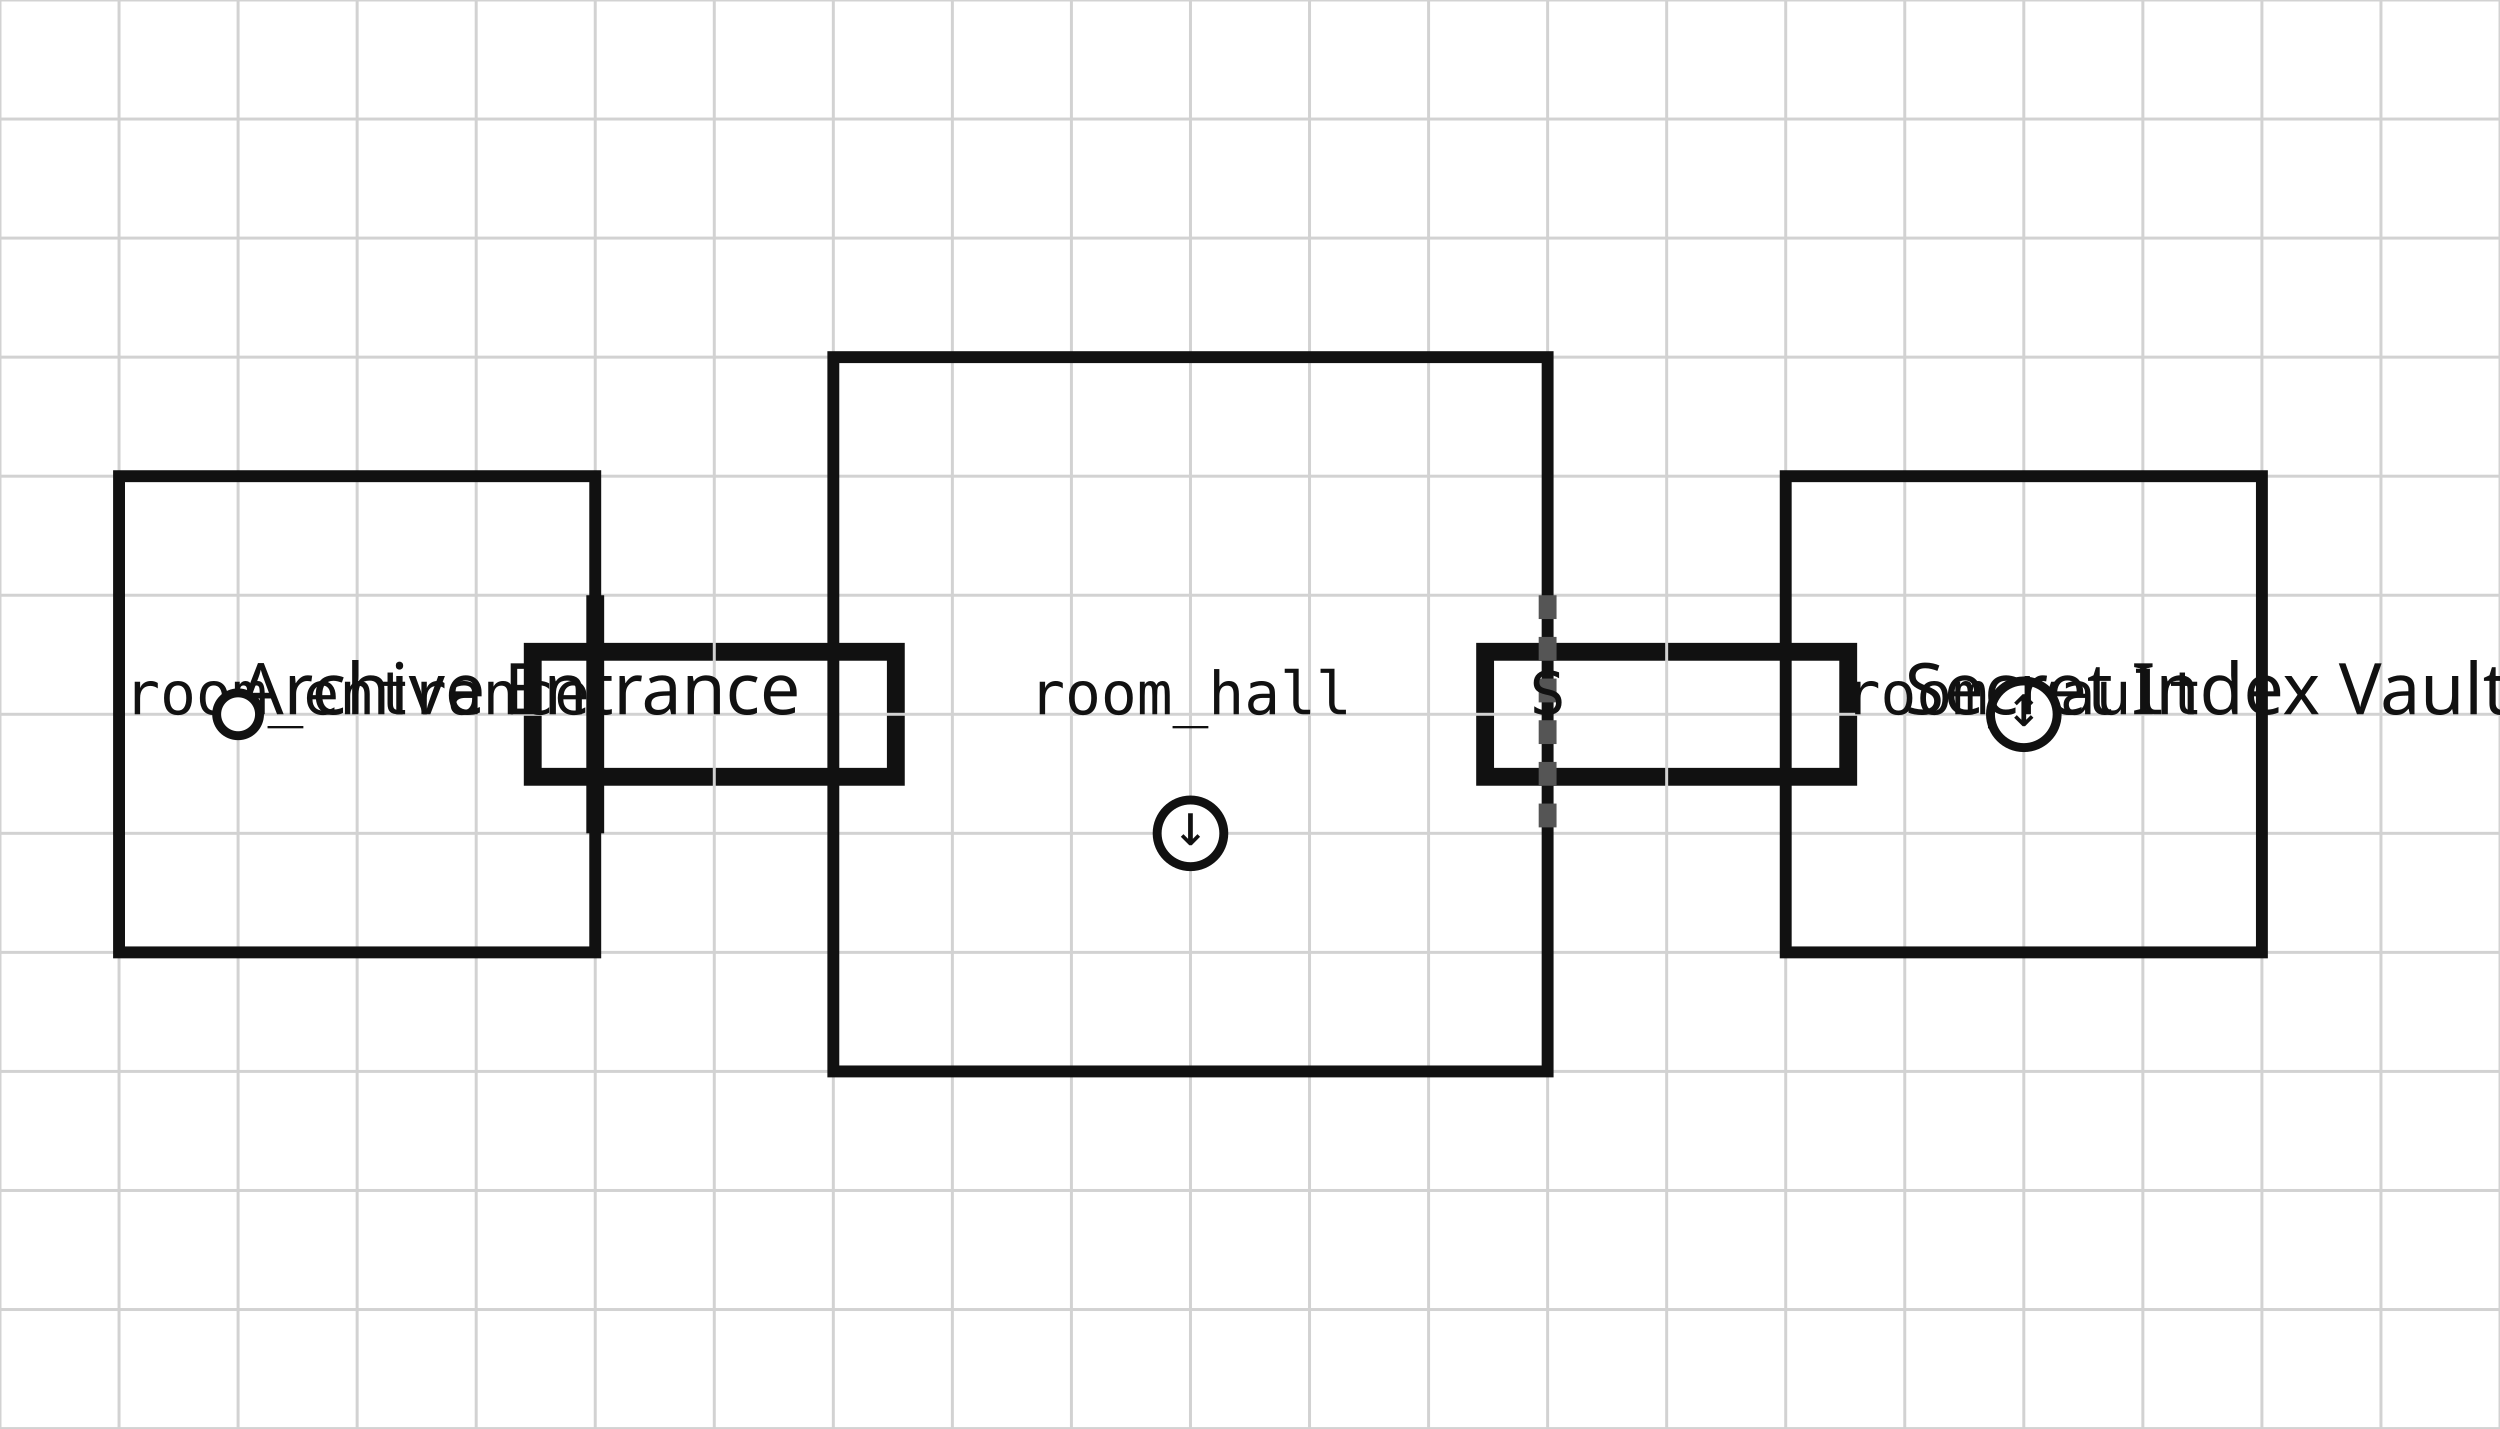
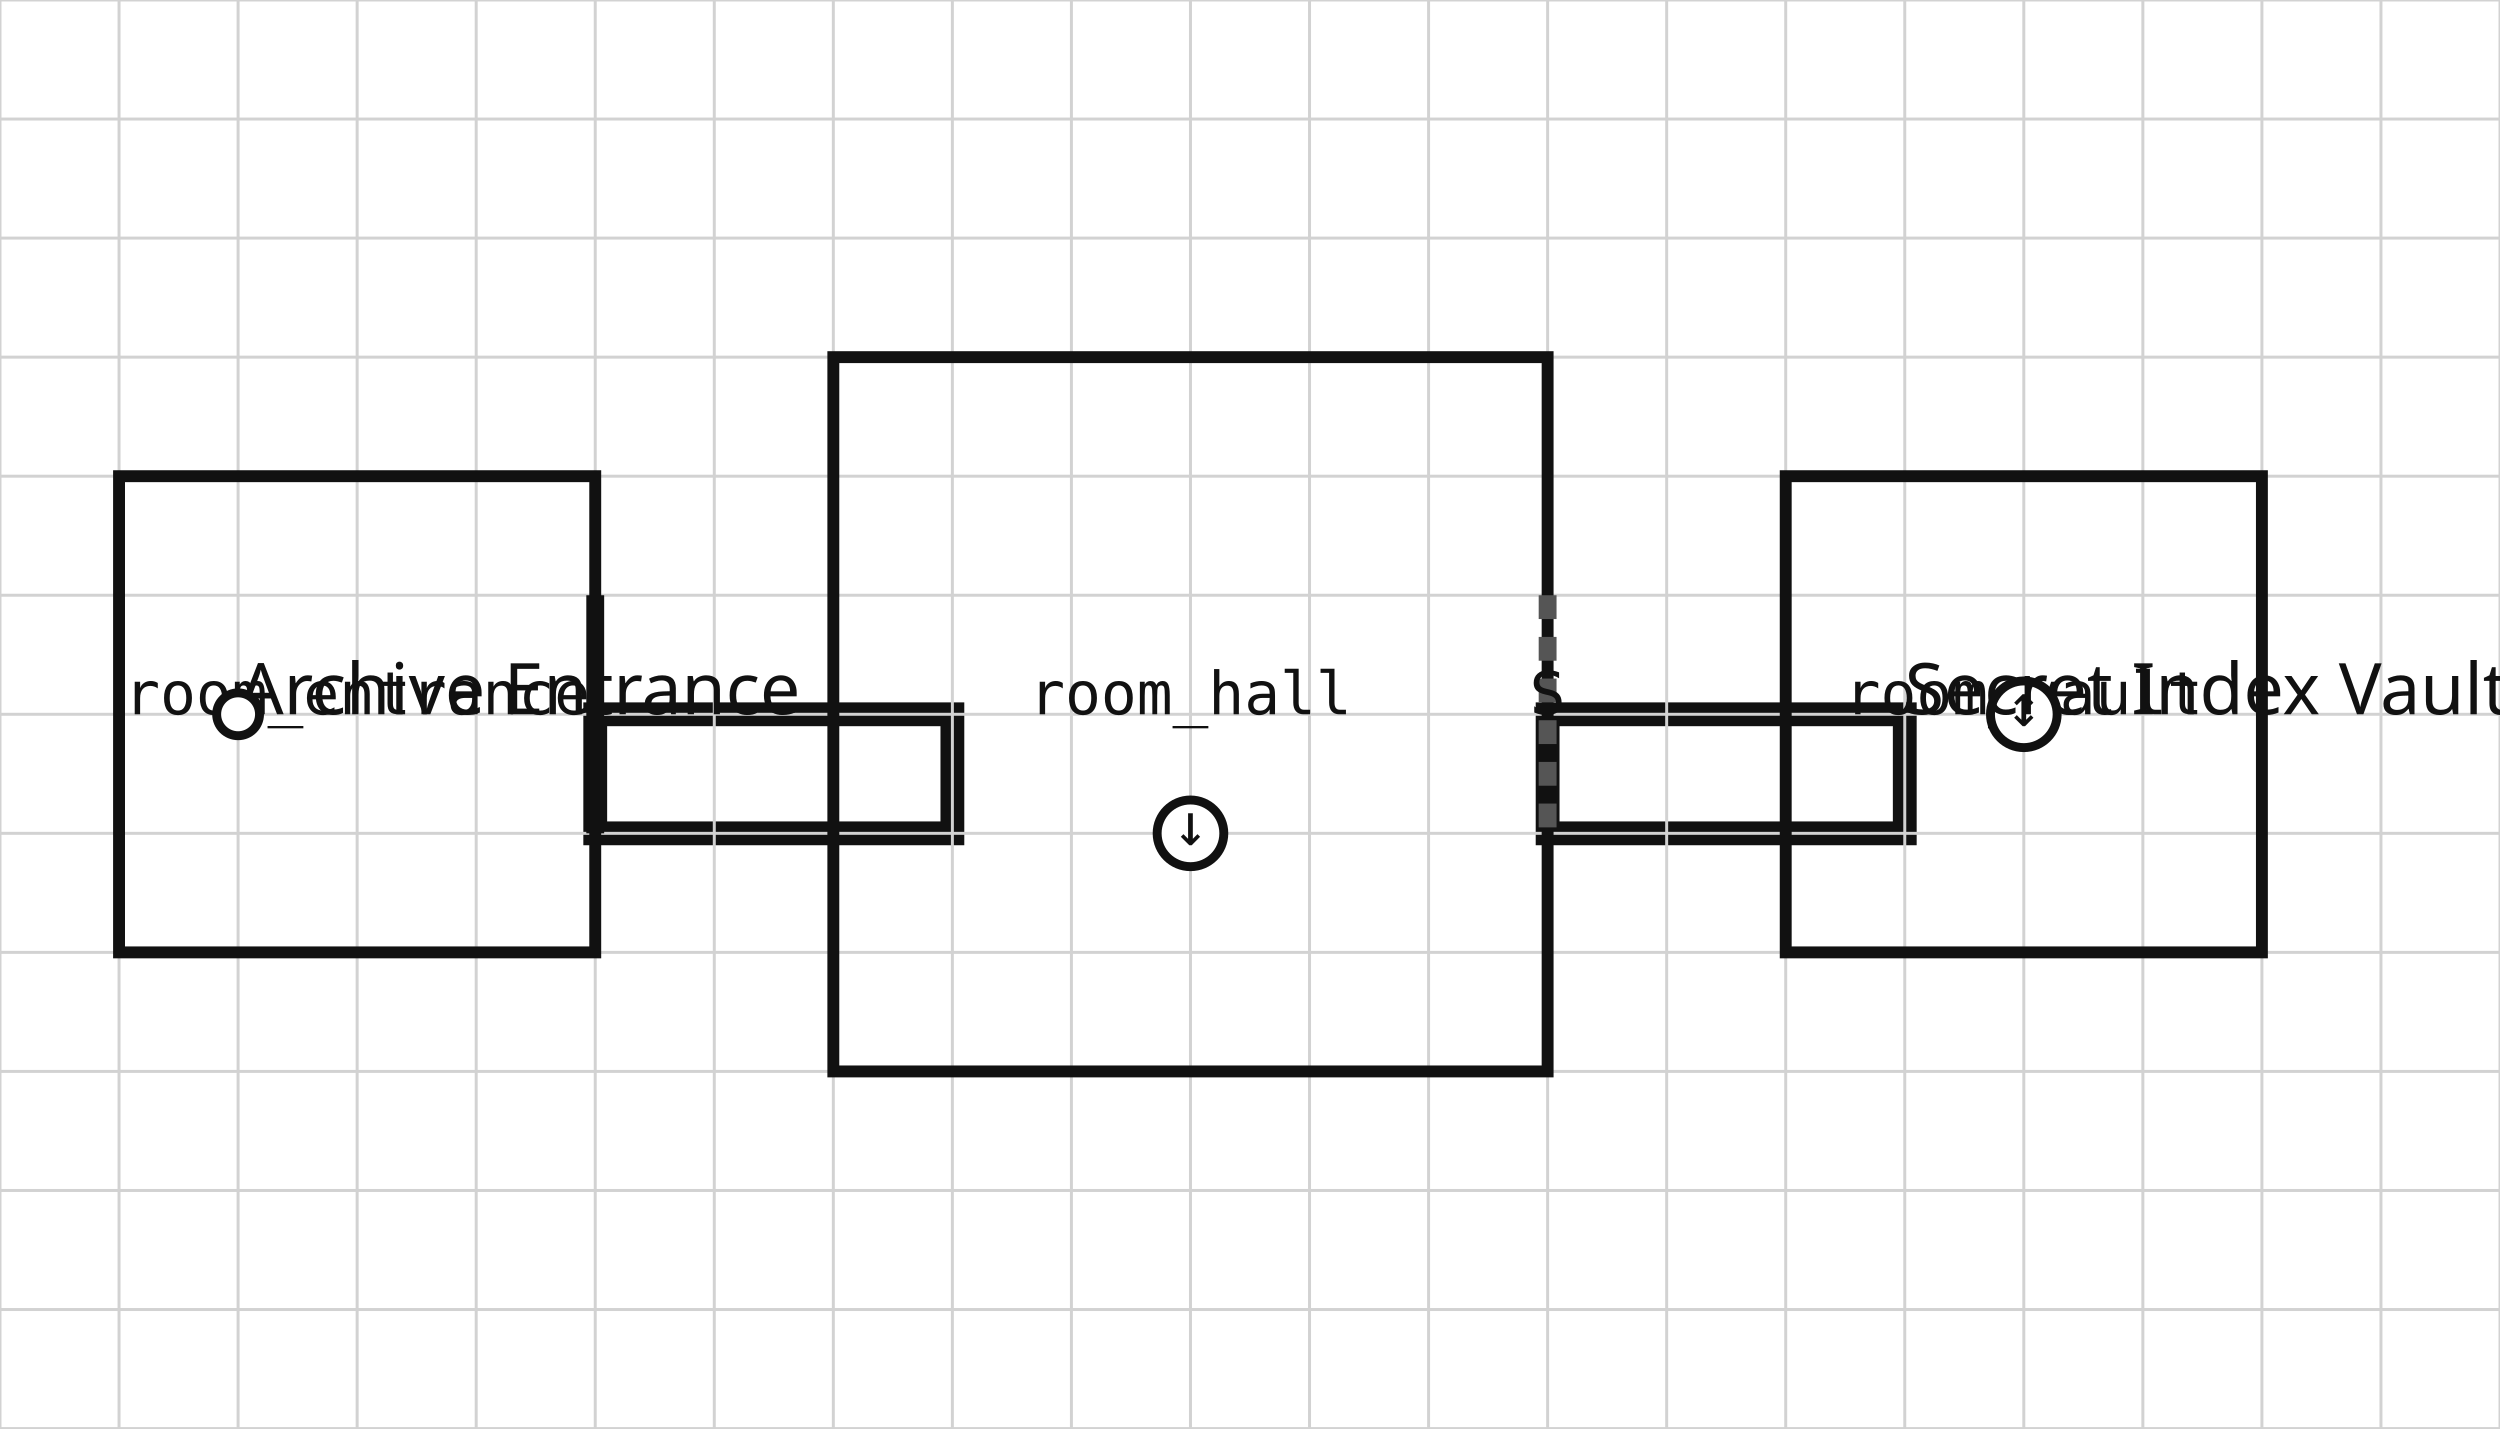
<svg xmlns="http://www.w3.org/2000/svg" version="1.1" width="420" height="240" viewBox="0 0 420 240" role="img" data-renderer-version="svg-v1" data-package-id="pkg_sunken_archive" data-floor-id="floor_upper" data-audience="dm" data-theme="low_ink">
-   <style type="text/css">.map-background{fill:#fff}.grid-line{stroke:#d2d2d2;stroke-width:.5;vector-effect:non-scaling-stroke}.room{fill:none;stroke:#111;stroke-width:2;vector-effect:non-scaling-stroke}.corridor-outline{fill:none;stroke:#111;stroke-linejoin:round;stroke-linecap:square}.corridor{fill:none;stroke:#fff;stroke-linejoin:round;stroke-linecap:square}.door{stroke:#111;stroke-width:3;vector-effect:non-scaling-stroke}.door-secret{stroke:#555;stroke-dasharray:4 3}.door-trapped{stroke:#111;stroke-dasharray:2 2}.terrain{fill:#eee;stroke:#777;stroke-width:1;vector-effect:non-scaling-stroke}.zone{fill:none;stroke:#777;stroke-width:1;stroke-dasharray:4 3;vector-effect:non-scaling-stroke}.feature,.marker,.stair{fill:#fff;stroke:#111;stroke-width:1.5;vector-effect:non-scaling-stroke}.hazard{fill:none;stroke:#111;stroke-width:2;vector-effect:non-scaling-stroke}.label{fill:#111;font-family:system-ui,sans-serif;font-size:12px}.annotation{fill:#111;font-family:monospace;font-size:10px}</style>
+   <style type="text/css">.map-background{fill:#fff}.grid-line{stroke:#d2d2d2;stroke-width:.5;vector-effect:non-scaling-stroke}.room{fill:none;stroke:#111;stroke-width:2;vector-effect:non-scaling-stroke}.corridor-outline{fill:none;stroke:#111;stroke-linecap:square;vector-effect:non-scaling-stroke}.corridor{fill:#fff;stroke:none}.door{stroke:#111;stroke-width:3;vector-effect:non-scaling-stroke}.door-secret{stroke:#555;stroke-dasharray:4 3}.door-trapped{stroke:#111;stroke-dasharray:2 2}.terrain{fill:#eee;stroke:#777;stroke-width:1;vector-effect:non-scaling-stroke}.zone{fill:none;stroke:#777;stroke-width:1;stroke-dasharray:4 3;vector-effect:non-scaling-stroke}.feature,.marker,.stair{fill:#fff;stroke:#111;stroke-width:1.5;vector-effect:non-scaling-stroke}.hazard{fill:none;stroke:#111;stroke-width:2;vector-effect:non-scaling-stroke}.label{fill:#111;font-family:system-ui,sans-serif;font-size:12px}.annotation{fill:#111;font-family:monospace;font-size:10px}</style>
  <rect id="map-background" class="map-background" x="0" y="0" width="420" height="240" />
  <g id="terrain-and-zones" />
  <g id="corridors">
    <g id="component-connection_entry_corridor-70194c7b07" data-component-id="connection_entry_corridor" data-kind="corridor" data-layer-id="layer_base" data-visibility="player_safe">
-       <polyline class="corridor-outline" points="100,120 140,120" stroke-width="24" />
-       <polyline class="corridor" points="100,120 140,120" stroke-width="18" />
+       <path class="corridor" d="M100,120H120V140H100ZM120,120H140V140H120ZM140,120H160V140H140Z" />
+       <path class="corridor-outline" d="M100,120L120,120M120,140L100,140M100,140L100,120M120,120L140,120M140,140L120,140M140,120L160,120M160,120L160,140M160,140L140,140" stroke-width="4" />
    </g>
    <g id="component-corridor_vault_secret-845442a43a" data-component-id="corridor_vault_secret" data-kind="corridor" data-layer-id="layer_dm_secrets" data-visibility="dm_only">
-       <polyline class="corridor-outline" points="260,120 300,120" stroke-width="24" />
-       <polyline class="corridor" points="260,120 300,120" stroke-width="18" />
+       <path class="corridor" d="M260,120H280V140H260ZM280,120H300V140H280ZM300,120H320V140H300Z" />
+       <path class="corridor-outline" d="M260,120L280,120M280,140L260,140M260,140L260,120M280,120L300,120M300,140L280,140M300,120L320,120M320,120L320,140M320,140L300,140" stroke-width="4" />
    </g>
  </g>
  <g id="grid" data-kind="grid">
    <line class="grid-line" x1="0" y1="0" x2="0" y2="240" />
    <line class="grid-line" x1="20" y1="0" x2="20" y2="240" />
    <line class="grid-line" x1="40" y1="0" x2="40" y2="240" />
    <line class="grid-line" x1="60" y1="0" x2="60" y2="240" />
    <line class="grid-line" x1="80" y1="0" x2="80" y2="240" />
    <line class="grid-line" x1="100" y1="0" x2="100" y2="240" />
    <line class="grid-line" x1="120" y1="0" x2="120" y2="240" />
    <line class="grid-line" x1="140" y1="0" x2="140" y2="240" />
    <line class="grid-line" x1="160" y1="0" x2="160" y2="240" />
    <line class="grid-line" x1="180" y1="0" x2="180" y2="240" />
    <line class="grid-line" x1="200" y1="0" x2="200" y2="240" />
    <line class="grid-line" x1="220" y1="0" x2="220" y2="240" />
    <line class="grid-line" x1="240" y1="0" x2="240" y2="240" />
    <line class="grid-line" x1="260" y1="0" x2="260" y2="240" />
    <line class="grid-line" x1="280" y1="0" x2="280" y2="240" />
    <line class="grid-line" x1="300" y1="0" x2="300" y2="240" />
    <line class="grid-line" x1="320" y1="0" x2="320" y2="240" />
    <line class="grid-line" x1="340" y1="0" x2="340" y2="240" />
    <line class="grid-line" x1="360" y1="0" x2="360" y2="240" />
    <line class="grid-line" x1="380" y1="0" x2="380" y2="240" />
    <line class="grid-line" x1="400" y1="0" x2="400" y2="240" />
    <line class="grid-line" x1="420" y1="0" x2="420" y2="240" />
    <line class="grid-line" x1="0" y1="0" x2="420" y2="0" />
    <line class="grid-line" x1="0" y1="20" x2="420" y2="20" />
    <line class="grid-line" x1="0" y1="40" x2="420" y2="40" />
    <line class="grid-line" x1="0" y1="60" x2="420" y2="60" />
    <line class="grid-line" x1="0" y1="80" x2="420" y2="80" />
    <line class="grid-line" x1="0" y1="100" x2="420" y2="100" />
    <line class="grid-line" x1="0" y1="120" x2="420" y2="120" />
    <line class="grid-line" x1="0" y1="140" x2="420" y2="140" />
    <line class="grid-line" x1="0" y1="160" x2="420" y2="160" />
    <line class="grid-line" x1="0" y1="180" x2="420" y2="180" />
    <line class="grid-line" x1="0" y1="200" x2="420" y2="200" />
    <line class="grid-line" x1="0" y1="220" x2="420" y2="220" />
    <line class="grid-line" x1="0" y1="240" x2="420" y2="240" />
  </g>
  <g id="rooms">
    <g id="component-room_entrance-365d0d53a0" data-component-id="room_entrance" data-kind="room" data-layer-id="layer_base" data-visibility="player_safe">
      <polygon class="room" points="20,80 100,80 100,160 20,160" />
      <text class="annotation" x="60" y="120" text-anchor="middle" data-kind="room-id">room_entrance</text>
    </g>
    <g id="component-room_hall-a82cf03379" data-component-id="room_hall" data-kind="room" data-layer-id="layer_base" data-visibility="player_safe">
      <polygon class="room" points="140,60 260,60 260,180 140,180" />
      <text class="annotation" x="200" y="120" text-anchor="middle" data-kind="room-id">room_hall</text>
    </g>
    <g id="component-room_vault-4a66de316f" data-component-id="room_vault" data-kind="room" data-layer-id="layer_dm_secrets" data-visibility="dm_only">
      <polygon class="room" points="300,80 380,80 380,160 300,160" />
      <text class="annotation" x="340" y="120" text-anchor="middle" data-kind="room-id">room_vault</text>
    </g>
  </g>
  <g id="doors">
    <g id="component-connection_entry_door-6ccc1f2831" data-component-id="connection_entry_door" data-kind="door" data-layer-id="layer_base" data-visibility="player_safe" data-door-type="normal">
      <line class="door" x1="100" y1="100" x2="100" y2="140" />
    </g>
    <g id="component-connection_vault_secret-98528a6548" data-component-id="connection_vault_secret" data-kind="door" data-layer-id="layer_dm_secrets" data-visibility="dm_only" data-door-type="secret">
      <line class="door door-secret" x1="260" y1="100" x2="260" y2="140" />
      <text class="annotation" x="260" y="120" text-anchor="middle" data-kind="door-secret-symbol">S</text>
    </g>
  </g>
  <g id="features-and-hazards" />
  <g id="transitions">
    <g id="component-stair_upper_archive-9937ea3190" data-component-id="stair_upper_archive" data-kind="stair" data-layer-id="layer_base" data-visibility="player_safe">
      <circle class="stair" cx="200" cy="140" r="5.6" />
      <text class="annotation" x="200" y="142" text-anchor="middle" data-kind="transition-symbol">↓</text>
    </g>
    <g id="component-connection_secret_ladder-ab17269181-endpoint-0" data-component-id="connection_secret_ladder" data-kind="vertical-link" data-link-kind="ladder" data-visibility="dm_only">
      <circle class="stair" cx="340" cy="120" r="5.6" />
      <text class="annotation" x="340" y="122" text-anchor="middle" data-kind="transition-symbol">↕</text>
    </g>
  </g>
  <g id="labels">
    <g id="component-label_archive_entrance-cf12d2481e" data-component-id="label_archive_entrance" data-kind="label" data-layer-id="layer_labels" data-visibility="player_safe">
      <text class="label" x="40" y="120" transform="rotate(0 40 120)">Archive Entrance</text>
    </g>
    <g id="component-label_secret_vault-fcf4844fd4" data-component-id="label_secret_vault" data-kind="label" data-layer-id="layer_dm_annotations" data-visibility="dm_only">
      <text class="label" x="320" y="120" transform="rotate(0 320 120)">Secret Index Vault</text>
    </g>
  </g>
  <g id="markers">
    <g id="component-anchor_archive_entrance-a1ef4ad853" data-component-id="anchor_archive_entrance" data-kind="position-anchor" data-layer-id="layer_base" data-visibility="player_safe" data-anchor-kind="entrance">
      <circle class="marker" cx="40" cy="120" r="3.6" />
    </g>
  </g>
</svg>
